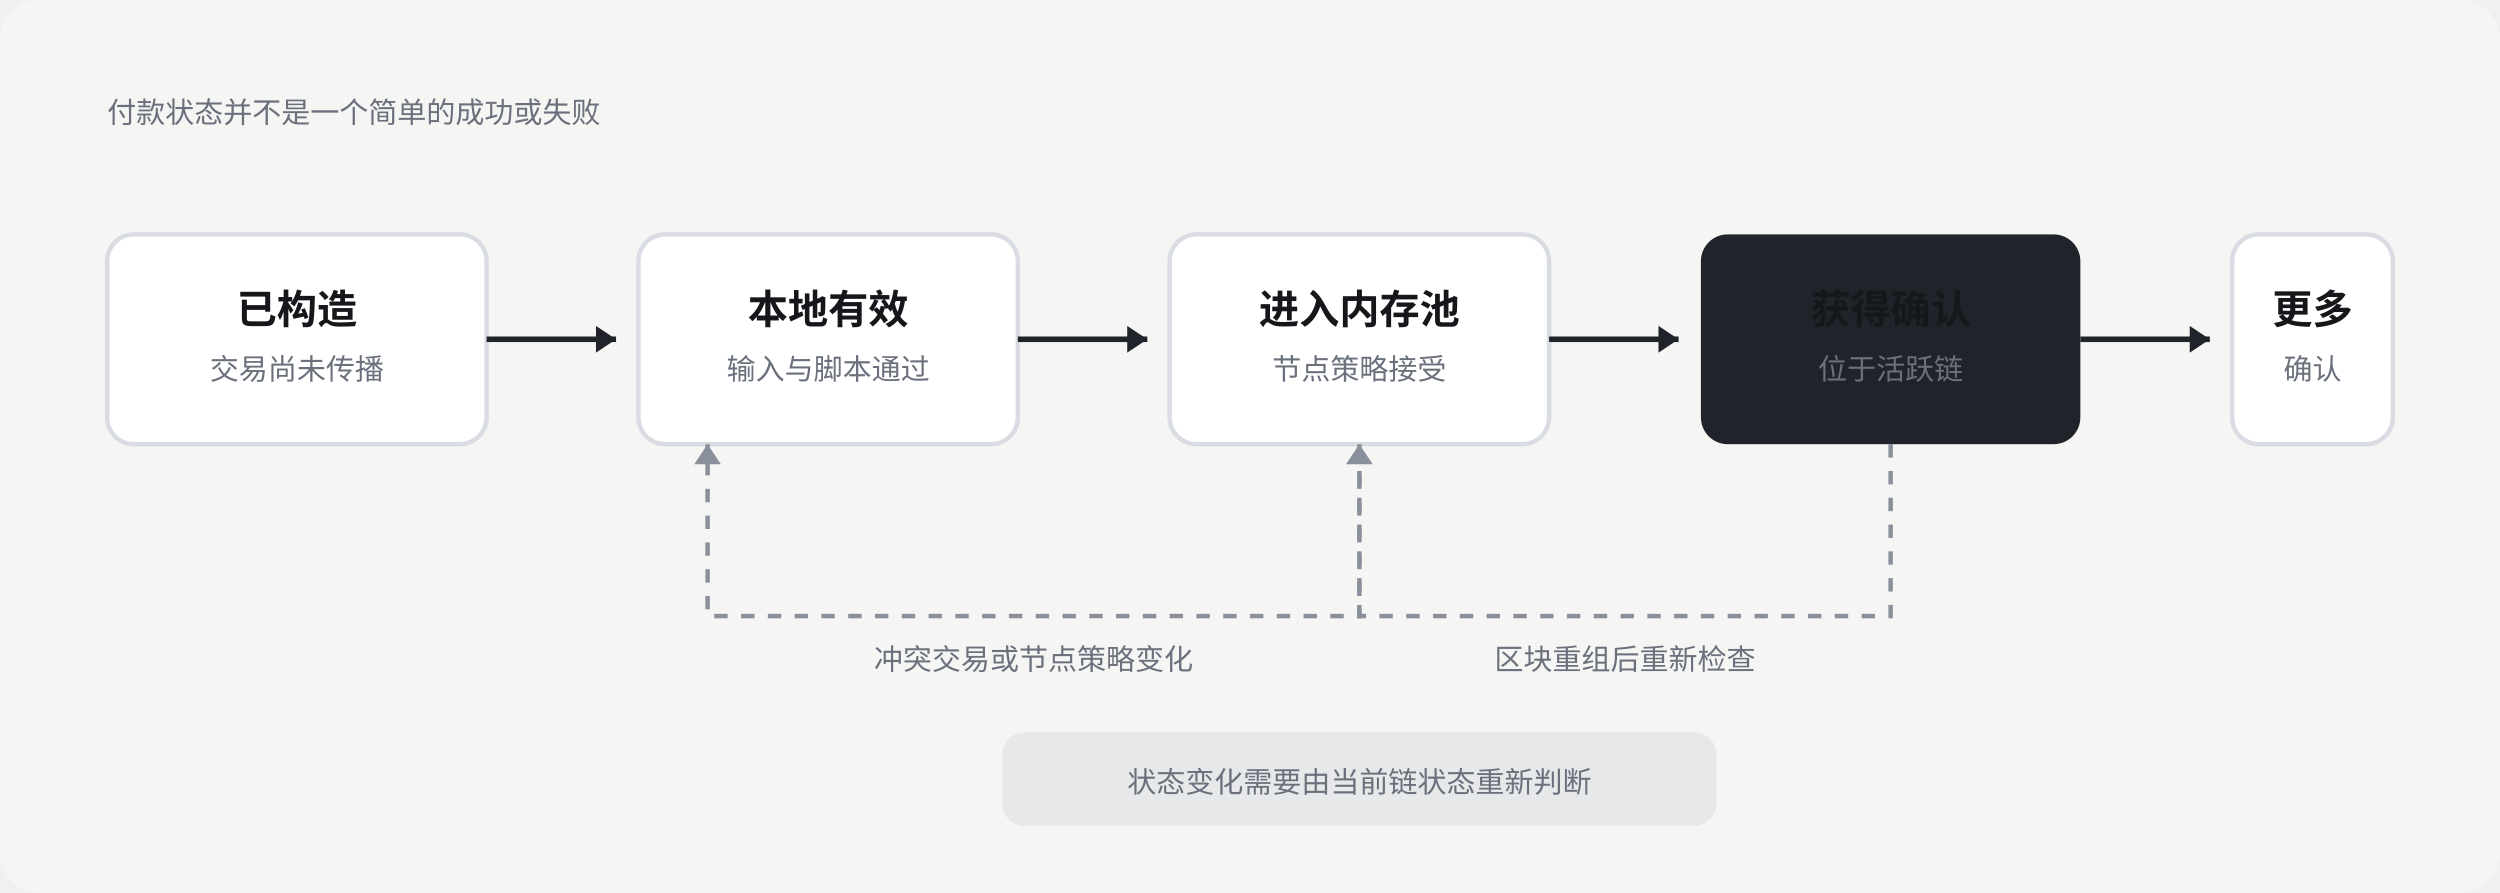
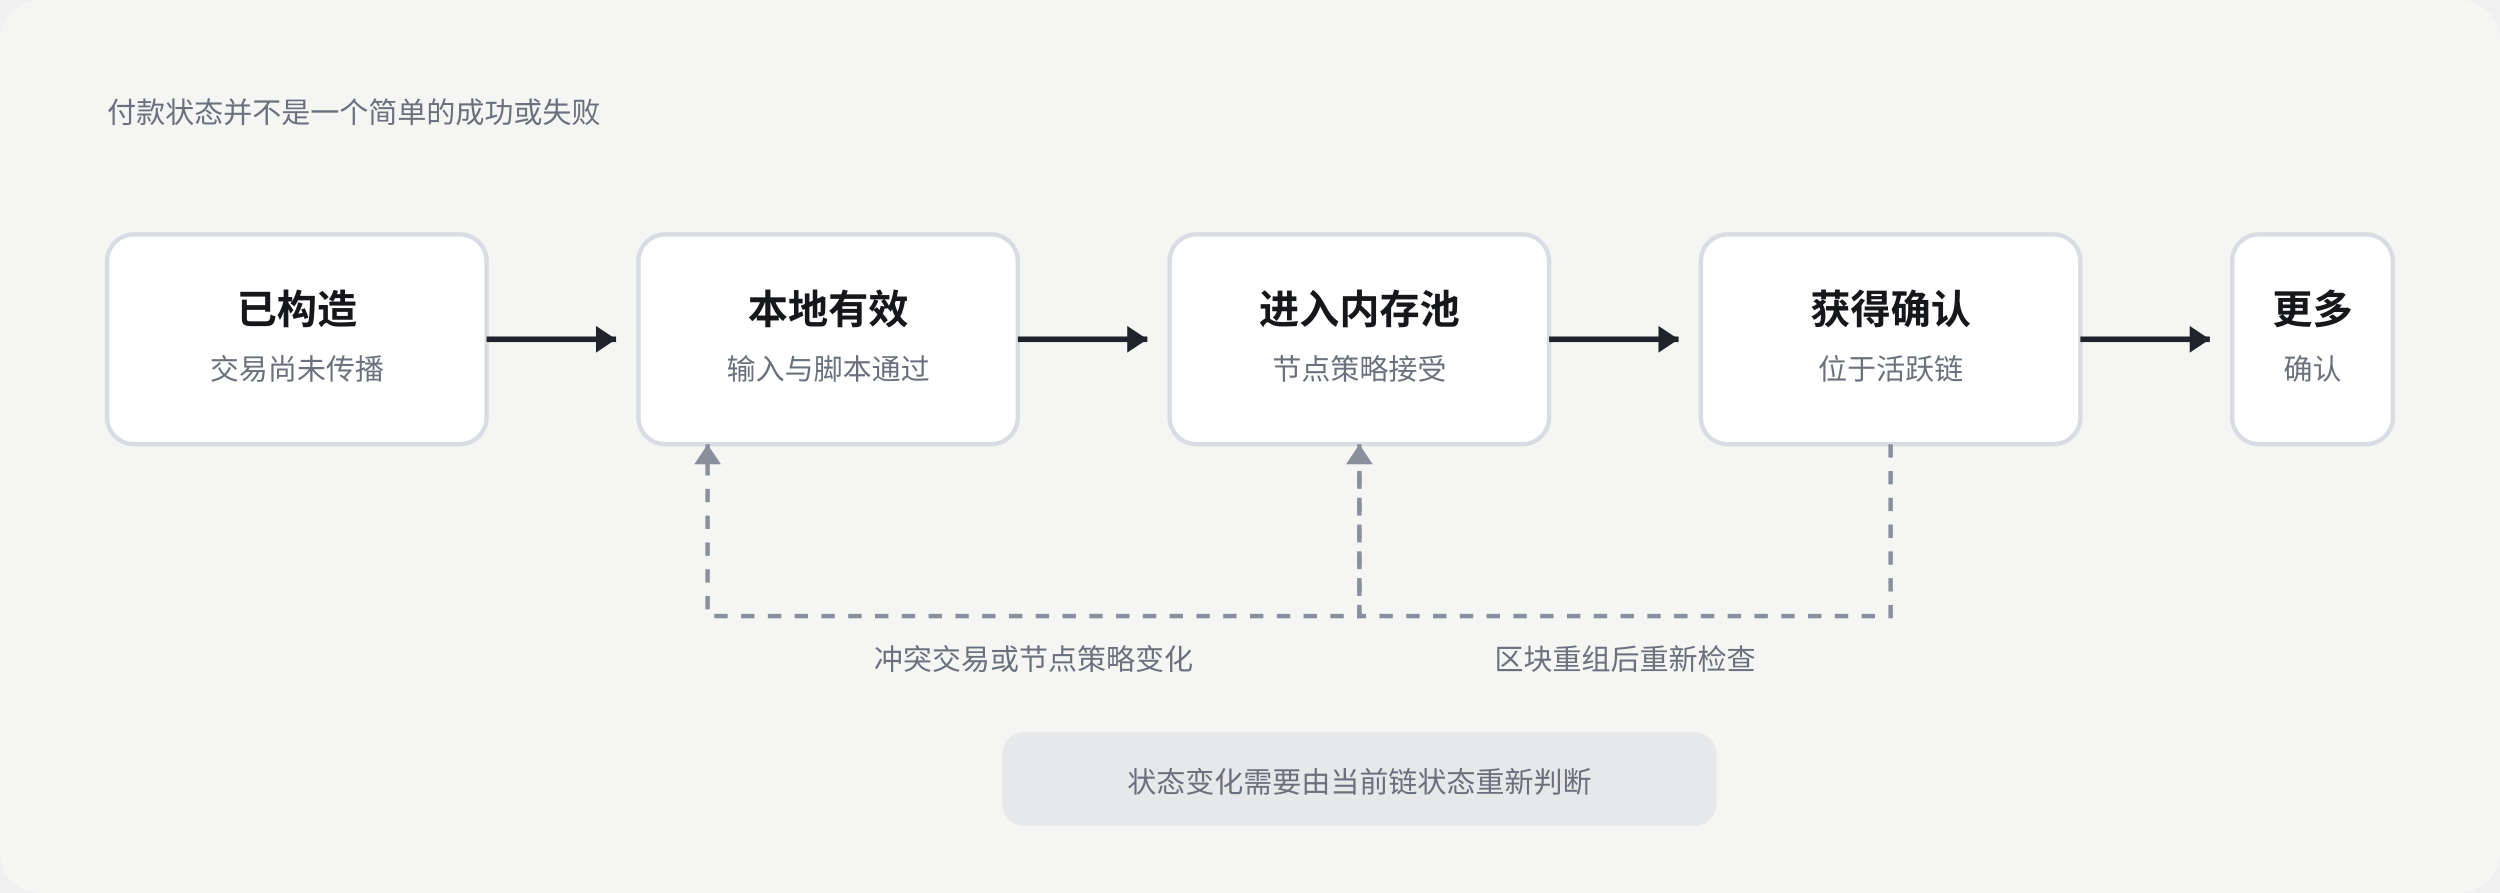
<svg xmlns="http://www.w3.org/2000/svg" viewBox="0 0 1120 400" role="img" aria-labelledby="title desc">
  <style>text{font-family:-apple-system,BlinkMacSystemFont,"PingFang SC","Noto Sans CJK SC",sans-serif}.box{fill:#fff;stroke:#d9dce2;stroke-width:2}.label{fill:#15171a;font-size:18px;font-weight:600}.sub{fill:#6a707c;font-size:13px}.line{stroke:#202329;stroke-width:2.5;fill:none}.muted{stroke:#8a909b;stroke-width:2;fill:none;stroke-dasharray:6 6}.dot{fill:#202329}</style>
  <rect width="1120" height="400" rx="18" fill="#f5f5f4" />
  <text x="48" y="55" class="sub">付款状态并不是一个简单的成功或失败</text>
  <g transform="translate(48 105)">
    <rect class="box" width="170" height="94" rx="12" />
    <text x="85" y="40" text-anchor="middle" class="label">已构造</text>
    <text x="85" y="65" text-anchor="middle" class="sub">交易尚未传播</text>
  </g>
  <path class="line" d="M218 152h58" />
  <path d="M276 152l-9-6v12z" class="dot" />
  <g transform="translate(286 105)">
    <rect class="box" width="170" height="94" rx="12" />
    <text x="85" y="40" text-anchor="middle" class="label">本地有效</text>
    <text x="85" y="65" text-anchor="middle" class="sub">输入与脚本通过</text>
  </g>
  <path class="line" d="M456 152h58" />
  <path d="M514 152l-9-6v12z" class="dot" />
  <g transform="translate(524 105)">
    <rect class="box" width="170" height="94" rx="12" />
    <text x="85" y="40" text-anchor="middle" class="label">进入内存池</text>
    <text x="85" y="65" text-anchor="middle" class="sub">节点策略接受</text>
  </g>
  <path class="line" d="M694 152h58" />
  <path d="M752 152l-9-6v12z" class="dot" />
  <g transform="translate(762 105)">
-     <rect width="170" height="94" rx="12" fill="#202329" />
-     <text x="85" y="40" text-anchor="middle" fill="#fff" class="label">获得确认</text>
-     <text x="85" y="65" text-anchor="middle" fill="#cdd0d5" class="sub">位于活跃链</text>
+     <rect class="box" width="170" height="94" rx="12" fill="#e7e8ea" />
+     <text x="85" y="40" text-anchor="middle" class="label">获得确认</text>
+     <text x="85" y="65" text-anchor="middle" class="sub">位于活跃链</text>
  </g>
  <path class="line" d="M932 152h58" />
  <path d="M990 152l-9-6v12z" class="dot" />
  <g transform="translate(1000 105)">
    <rect class="box" width="72" height="94" rx="12" />
    <text x="36" y="40" text-anchor="middle" class="label">更多</text>
    <text x="36" y="65" text-anchor="middle" class="sub">确认</text>
  </g>
  <path class="muted" d="M609 199v77H317v-77" />
  <path d="M317 199l-6 9h12z" fill="#8a909b" />
  <text x="463" y="300" text-anchor="middle" class="sub">冲突交易或节点策略变化</text>
  <path class="muted" d="M847 199v77H609v-77" />
  <path d="M609 199l-6 9h12z" fill="#8a909b" />
  <text x="728" y="300" text-anchor="middle" class="sub">区块重组后重新检查</text>
  <g transform="translate(449 328)">
    <rect width="320" height="42" rx="10" fill="#e7e8ea" />
    <text x="160" y="27" text-anchor="middle" class="sub">状态变化需要由当前链状态重新判断</text>
  </g>
</svg>
